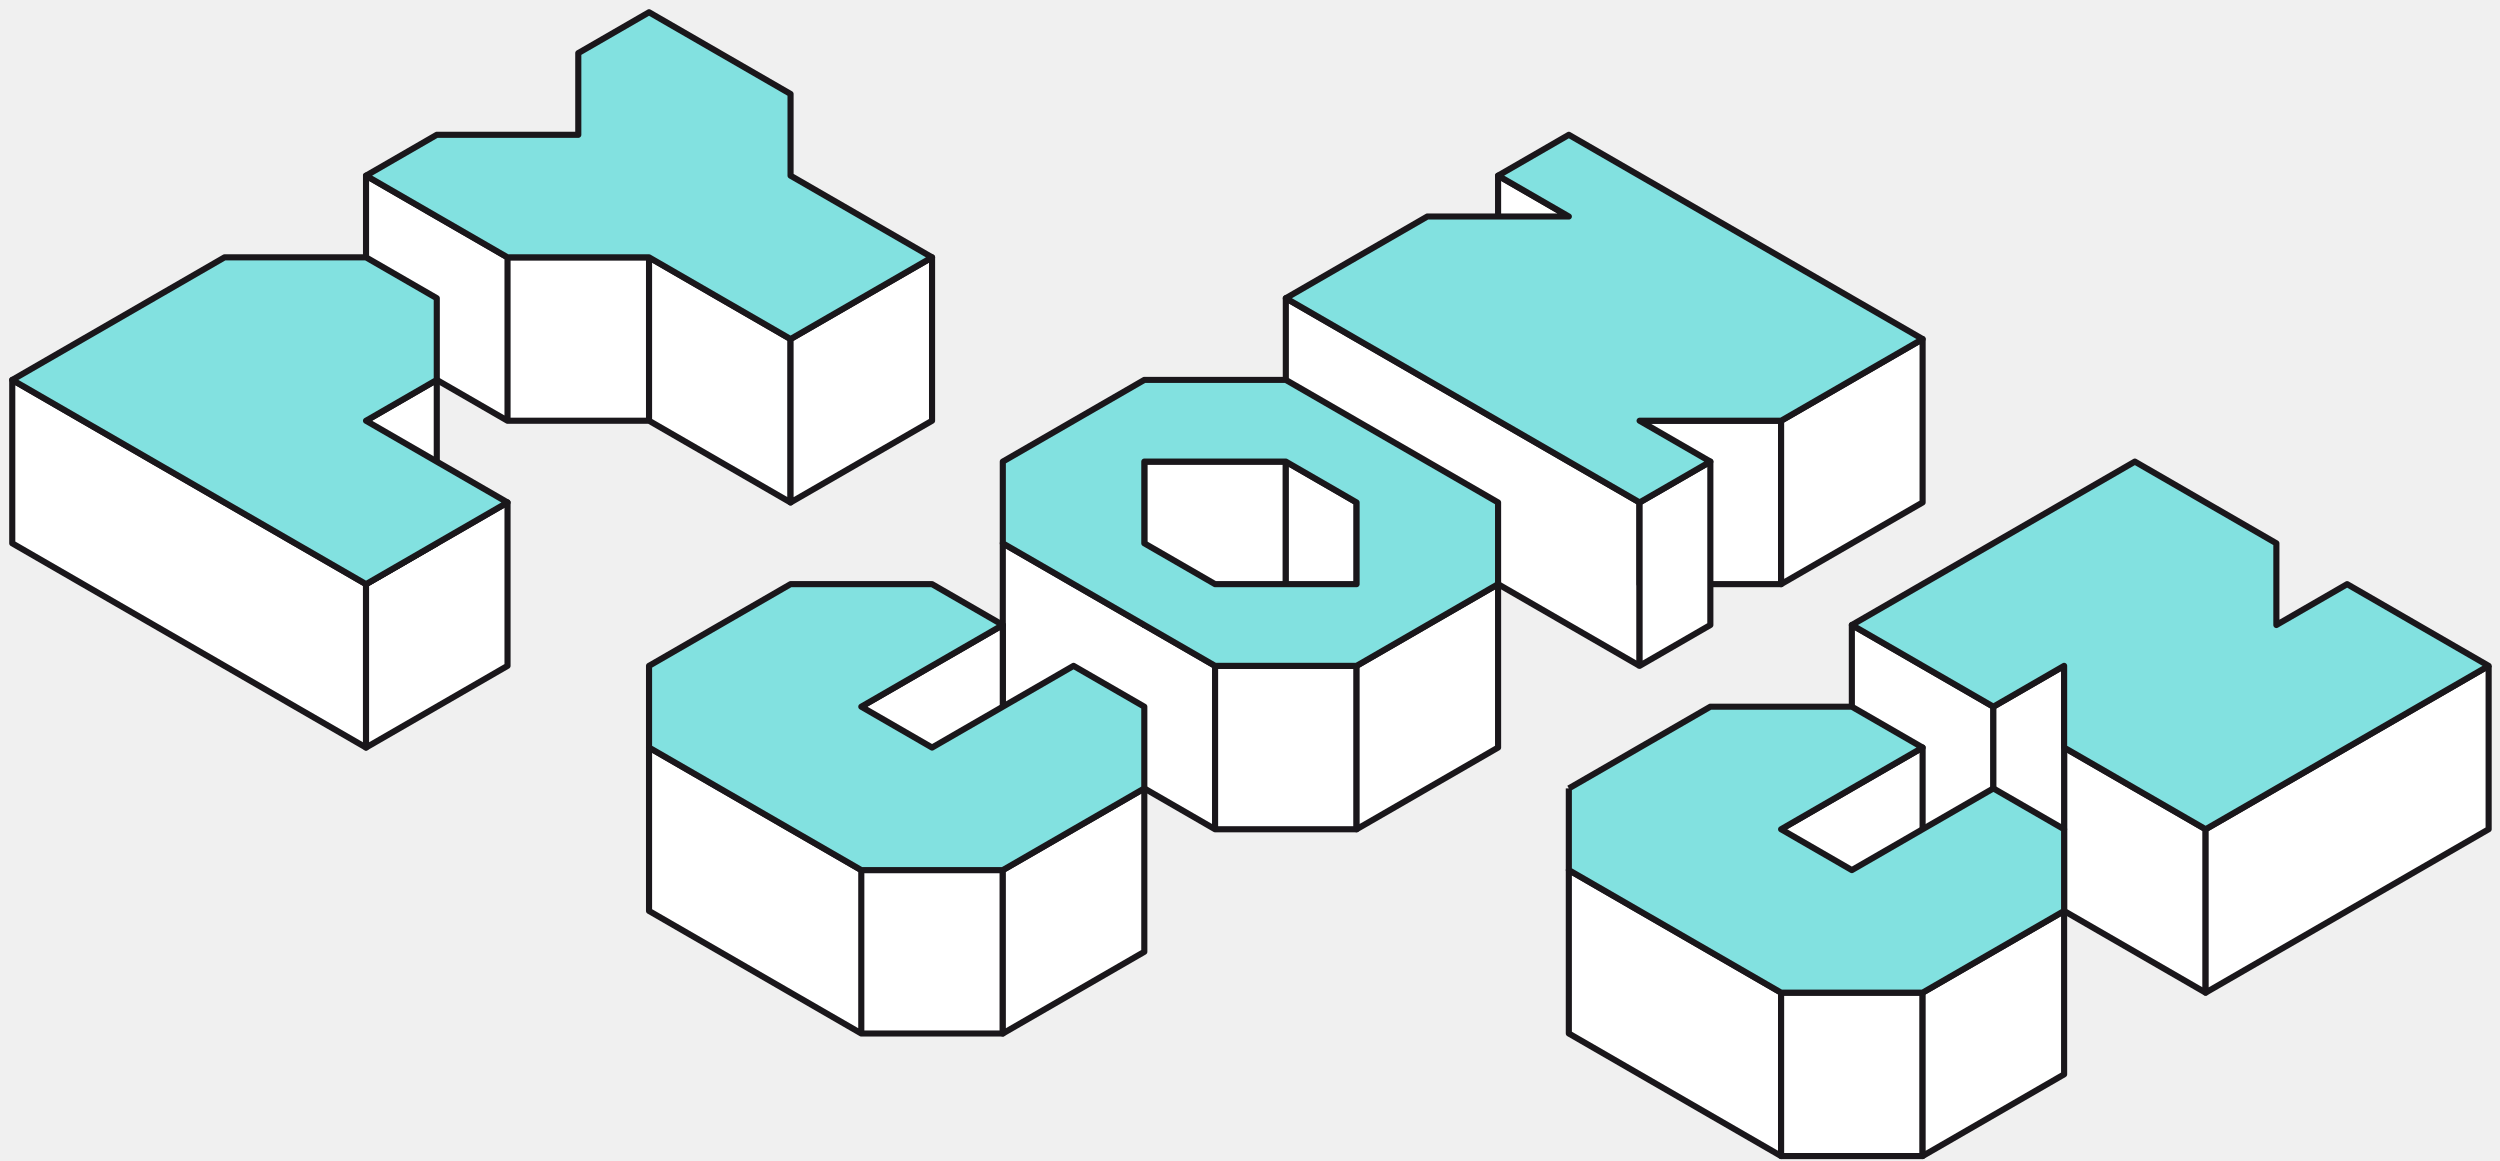
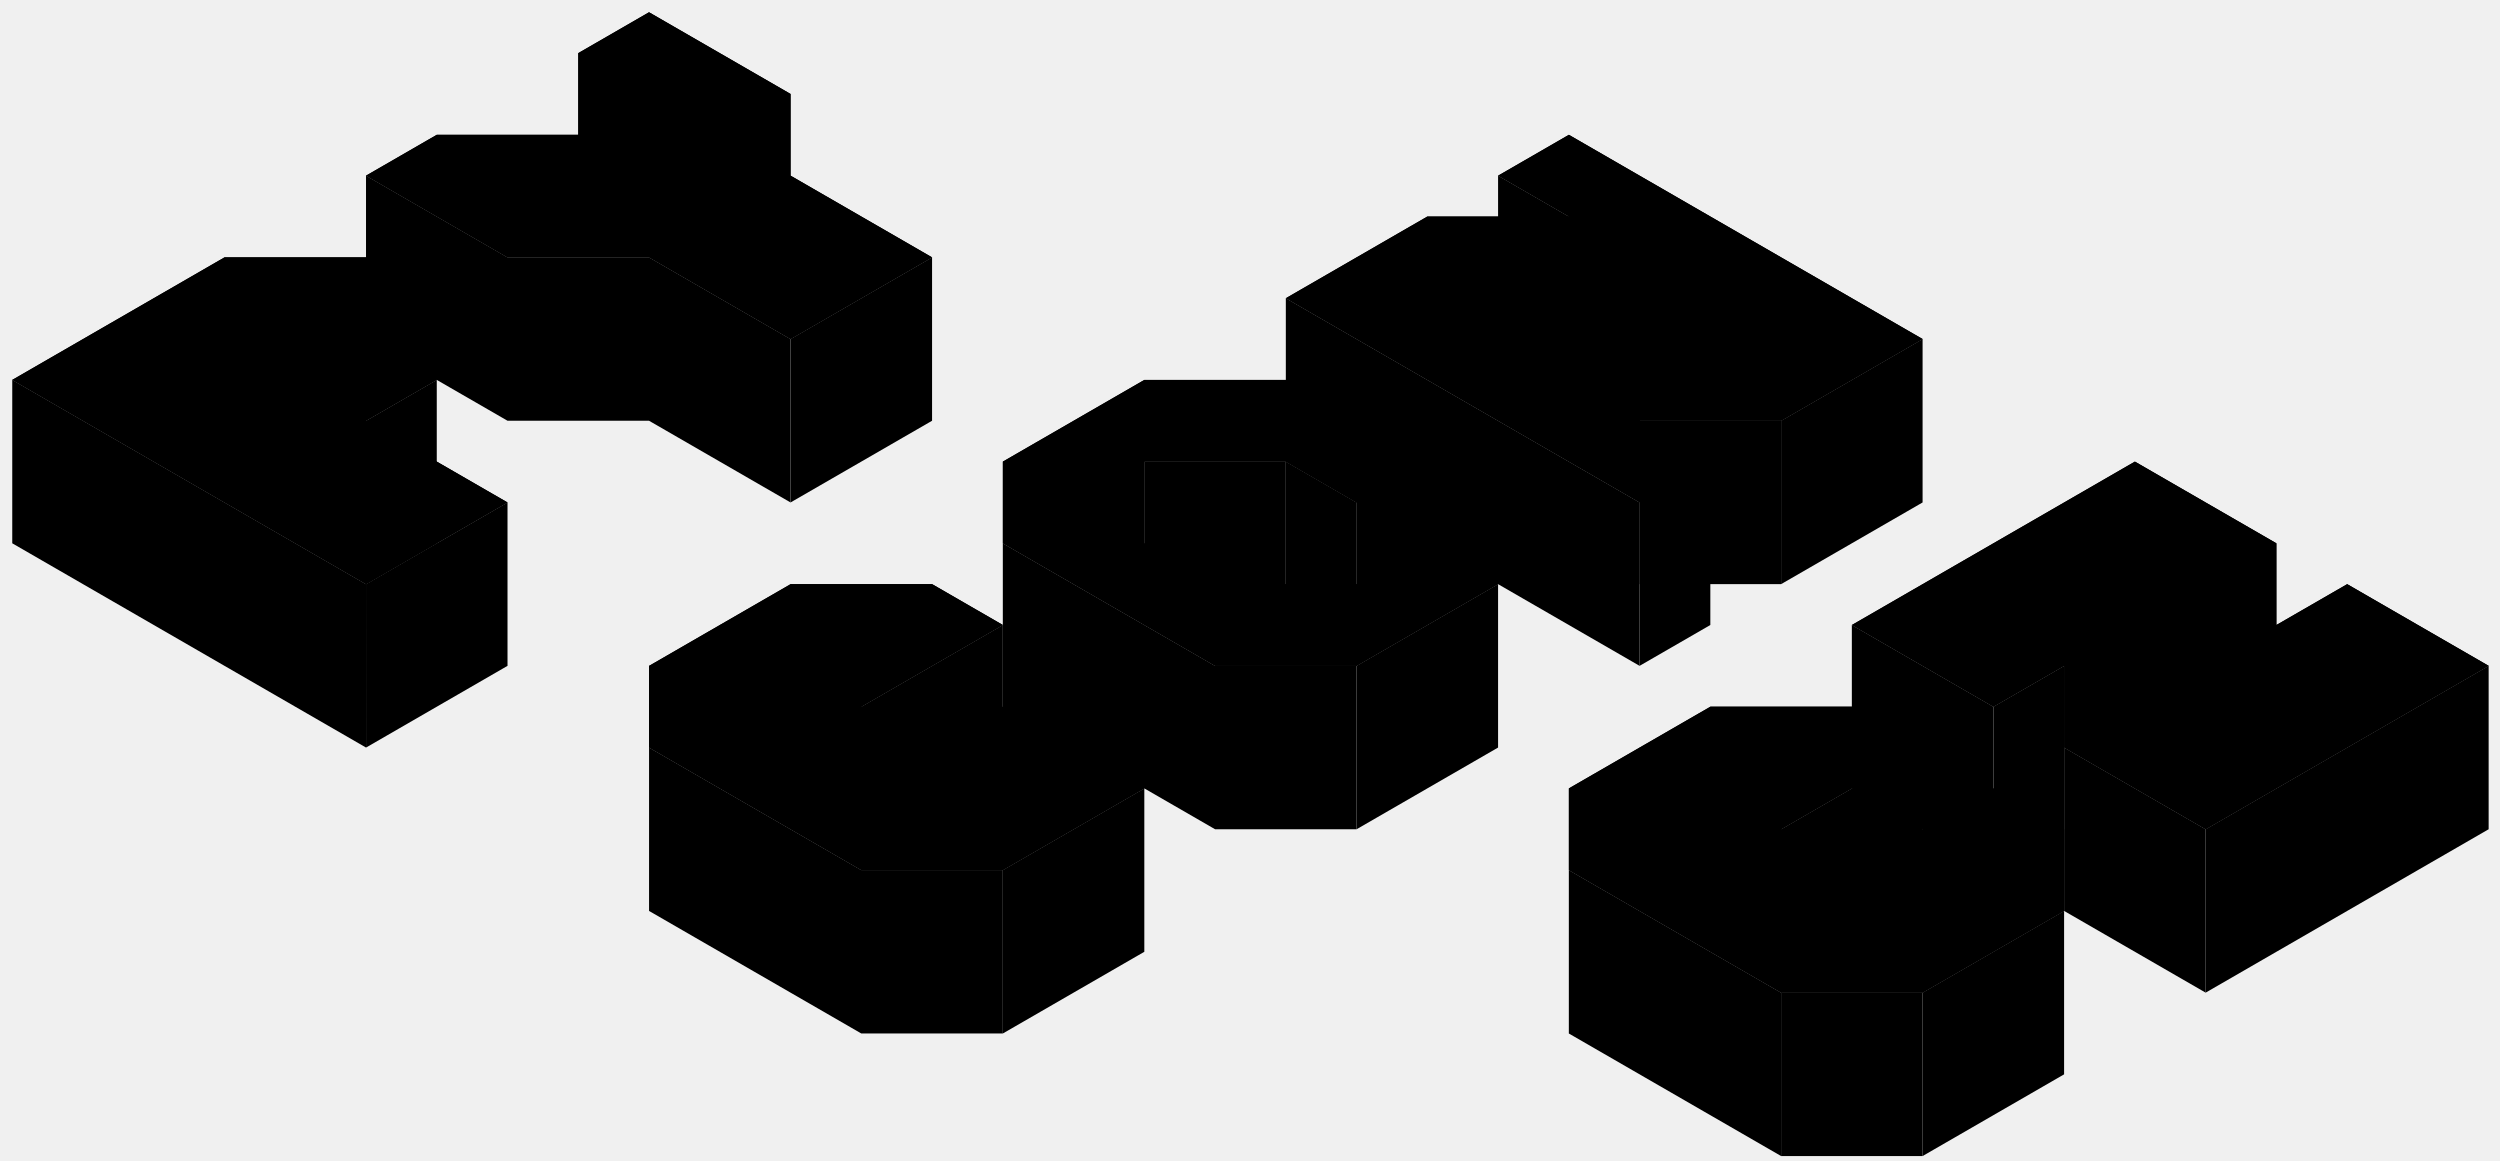
- <svg xmlns="http://www.w3.org/2000/svg" xmlns:xlink="http://www.w3.org/1999/xlink" width="612" height="284" viewBox="0 0 612 284">
-   <style>/* */
-     path{stroke-linecap:butt;stroke-linejoin:round;stroke-miterlimit:4;stroke-opacity:1}
-     .border{stroke:#1a171b;stroke-width:1.5;}
-     .frame{fill:transparent;}
-     .side{fill:#fff;}
-     .top{fill:#82e1e0;}
-     svg:hover .top{fill:white;}
-     .grid{stroke:#b800cc;stroke-width:0.5;display:none;}
-     svg:hover .grid{display:block;}
-     /*.left{fill:#d4d4d4;}
-     .front{fill:#e4e4e4;}
-     .right{fill:#fcfcfc;}*/
-     /* */</style>
-   <symbol id="ltr" viewBox="0 0 612 284">
-     <path d="M3 93l51.962-30h34.64l17.32 10v20l-17.32 10 34.642 20-34.64 20zm86.603-50l34.64 20h34.642l34.64 20 34.642-20-34.64-20V23L158.884 3l-17.32 10v20h-34.642zm155.884 110l-17.32-10h-34.64l-34.642 20v20l51.96 30h34.642l34.64-20v-20l-17.32-10-34.64 20-17.32-10zm34.643-60l-34.644 20v20l51.963 30h34.64l34.64-20v-20l-51.96-30h-34.64zm0 20h34.64l17.32 10v20h-34.64l-17.32-10v-20zm155.883-10l34.64-20-86.602-50-17.32 10 17.32 10h-34.64l-34.64 20 86.604 50 17.32-10-17.32-10zm-51.963 90v20l51.963 30h34.64l34.642-20v-20l-17.32-10-34.642 20-17.32-10 34.64-20-17.32-10h-34.64l-34.642 20m138.565-80l34.64 20v20l17.322-10 34.64 20-69.28 40-34.642-20v-20l-17.32 10-34.642-20z" />
+ <svg xmlns="http://www.w3.org/2000/svg" xmlns:xlink="http://www.w3.org/1999/xlink" width="612" height="284">
+   <symbol id="a" viewBox="0 0 612 284">
+     <path d="M3 93l51.96-30H89.6l17.32 10v20L89.6 103l34.64 20-34.64 20zm86.6-50l34.64 20h34.65l34.64 20 34.64-20-34.64-20V23L158.88 3l-17.32 10v20h-34.64zM245.5 153l-17.32-10h-34.64l-34.64 20v20l51.96 30h34.64l34.64-20v-20l-17.32-10-34.64 20-17.32-10zm34.64-60l-34.64 20v20l51.96 30h34.64l34.64-20v-20l-51.96-30h-34.64zm0 20h34.64l17.32 10v20h-34.64l-17.32-10v-20zm155.88-10l34.64-20-86.6-50-17.32 10 17.32 10h-34.64l-34.64 20 86.6 50 17.32-10-17.32-10zm-51.96 90v20l51.96 30h34.64l34.65-20v-20l-17.32-10-34.65 20-17.32-10 34.64-20-17.32-10H418.7l-34.64 20m138.56-80l34.64 20v20l17.33-10 34.64 20-69.28 40-34.65-20v-20l-17.32 10-34.64-20z" />
  </symbol>
  <g class="border side">
-     <path class="left" d="M3 93v40l86.603 50v-40zm86.603-50v40l34.64 20V63zm69.282 60l34.64 20V83l-34.64-20v40m51.96 150l-51.96-30v-40l51.96 30zm34.642-120l51.962 30v40l-51.965-30zM366.73 43l17.32 10v40l-17.32-10zm17.32 170l51.963 30v40l-51.962-30zm17.322-50l-86.603-50V73l86.6 50v40m51.963-10l34.64 20v40l-34.64-20zm51.962 30l34.64 20v40l-34.64-20zm-381.05-80h34.64V63h-34.64v40m86.6 110h34.64v40h-34.64zm86.605-50h34.64v40h-34.64z" />
-     <path class="front" d="M314.77 113v40h-34.642v-40zm121.243-10h-34.64v40h34.64zm0 140h34.64v40h-34.64zm-346.41-60l34.64-20v-40l-34.64 20z" />
-     <path class="right" d="M106.923 93v40l-17.32 10v-40zm86.603-10l34.64-20v40l-34.64 20V83m51.96 70v40l-34.64 20v-40zm34.642 40v40l-34.64 20v-40zm51.962-70l-17.32-10v40l17.32 10v-40m34.64 20v40l-34.64 20v-40l34.64-20m51.962-30v40l-17.32 10v-40zm51.962-30v40l-34.64 20v-40zm0 100l-34.64 20v40l34.64-20zm0 60l34.64-20v40l-34.64 20zm34.64-40v-40l-17.32 10v40zm103.924-40v40l-69.282 40v-40l69.282-40" />
+     <path d="M3 93v40l86.6 50v-40zm86.6-50v40l34.64 20V63zm69.28 60l34.64 20V83l-34.64-20v40m51.97 150l-51.96-30v-40l51.96 30zm34.64-120l51.96 30v40l-51.96-30zm121.24-90l17.32 10v40l-17.32-10zm17.32 170l51.96 30v40l-51.96-30zm17.32-50l-86.6-50V73l86.6 50v40m51.96-10l34.64 20v40l-34.64-20zm51.97 30l34.64 20v40l-34.64-20zm-381.06-80h34.64V63h-34.64v40m86.6 110h34.65v40h-34.64zm86.61-50h34.64v40h-34.64z" class="left" />
+     <path d="M314.77 113v40h-34.64v-40zm121.24-10h-34.64v40h34.64zm0 140h34.64v40h-34.64zm-346.4-60l34.63-20v-40L89.6 143z" class="front" />
+     <path d="M106.92 93v40L89.6 143v-40zm86.6-10l34.65-20v40l-34.64 20V83m51.96 70v40l-34.64 20v-40zm34.64 40v40l-34.64 20v-40zm51.96-70l-17.32-10v40l17.32 10v-40m34.64 20v40l-34.64 20v-40l34.64-20m51.96-30v40l-17.32 10v-40zm51.96-30v40l-34.64 20v-40zm0 100l-34.64 20v40l34.64-20zm0 60l34.64-20v40l-34.64 20zm34.65-40v-40l-17.32 10v40zm103.92-40v40l-69.28 40v-40l69.28-40" class="right" />
  </g>
-   <use class="top" xlink:href="#ltr" />
-   <path class="grid" d="M20.32 83l86.6 50M37.64 73l51.96 30M54.96 63l51.96 30m-86.6 10L89.6 63m-51.96 50l69.28-40m-51.96 50l34.64-20m-17.32 30l34.64-20m0-60l69.3-40m-51.98 50l69.3-40m-34.66 40l34.65-20M176.2 73l34.65-20m0 20l-69.3-40m.01-20l51.97 30m-86.61-10l51.96 30m0 120l69.3-40m-51.98 50l34.65-20m-17.32 30l34.64-20m-17.32 30l69.28-40M176.2 153l34.65 20m17.32 10l34.64 20m-103.93-40l86.6 50m-51.95-70l34.64 20m17.33 10l34.63 20m-34.63-60l69.27-40m-51.97 50l17.33-10m51.97-30l-17.33 10m34.63 0l-17.3 10m-34.65 20l-17.32 10m17.32 10l69.28-40m-86.6-30l34.64 20m17.33 10l34.63 20m-34.63 0l17.3 10m-86.6-50l17.33 10m-34.63 0l34.63 20m17.32 10l34.64 20m.01-80l69.27-40m17.33 10l-69.3 40m17.33 10L436 63m17.33 10l-69.28 40M332.1 63l69.27 40M349.4 53l86.6 50m-51.95-50l69.28 40m-69.28 120l69.28-40m-51.96 50L436 203m-17.3 30l34.63-20M436 243l69.3-40m-103.93-20L436 203m17.33 10l34.64 20m-103.92-40l86.6 50m-51.95-70l34.63 20m17.32 10l34.64 20m.01-60l51.96-30m0 20l-51.97 30m17.33 10l69.28-40m-121.25 10l69.3-40m-34.65 0l86.6 50m-103.93-40l86.6 50m-103.92-40l86.6 50" />
-   <use class="border frame" xlink:href="#ltr" />
+   <use class="top" xlink:href="#a" />
+   <path d="M20.32 83l86.6 50M37.64 73l51.96 30M54.96 63l51.96 30m-86.6 10L89.6 63m-51.96 50l69.28-40m-51.96 50l34.64-20m-17.32 30l34.64-20m0-60l69.3-40m-51.98 50l69.3-40m-34.66 40l34.65-20M176.2 73l34.65-20m0 20l-69.3-40m.01-20l51.97 30m-86.61-10l51.96 30m0 120l69.3-40m-51.98 50l34.65-20m-17.32 30l34.64-20m-17.32 30l69.28-40M176.2 153l34.65 20m17.32 10l34.64 20m-103.93-40l86.6 50m-51.95-70l34.64 20m17.33 10l34.63 20m-34.63-60l69.27-40m-51.97 50l17.33-10m51.97-30l-17.33 10m34.63 0l-17.3 10m-34.65 20l-17.32 10m17.32 10l69.28-40m-86.6-30l34.64 20m17.33 10l34.63 20m-34.63 0l17.3 10m-86.6-50l17.33 10m-34.63 0l34.63 20m17.32 10l34.64 20m.01-80l69.27-40m17.33 10l-69.3 40m17.33 10L436 63m17.33 10l-69.28 40M332.1 63l69.27 40M349.4 53l86.6 50m-51.95-50l69.28 40m-69.28 120l69.28-40m-51.96 50L436 203m-17.3 30l34.63-20M436 243l69.3-40m-103.93-20L436 203m17.33 10l34.64 20m-103.92-40l86.6 50m-51.95-70l34.63 20m17.32 10l34.64 20m.01-60l51.96-30m0 20l-51.97 30m17.33 10l69.28-40m-121.25 10l69.3-40m-34.65 0l86.6 50m-103.93-40l86.6 50m-103.92-40l86.6 50" class="grid" />
+   <use class="border frame" xlink:href="#a" />
</svg>
